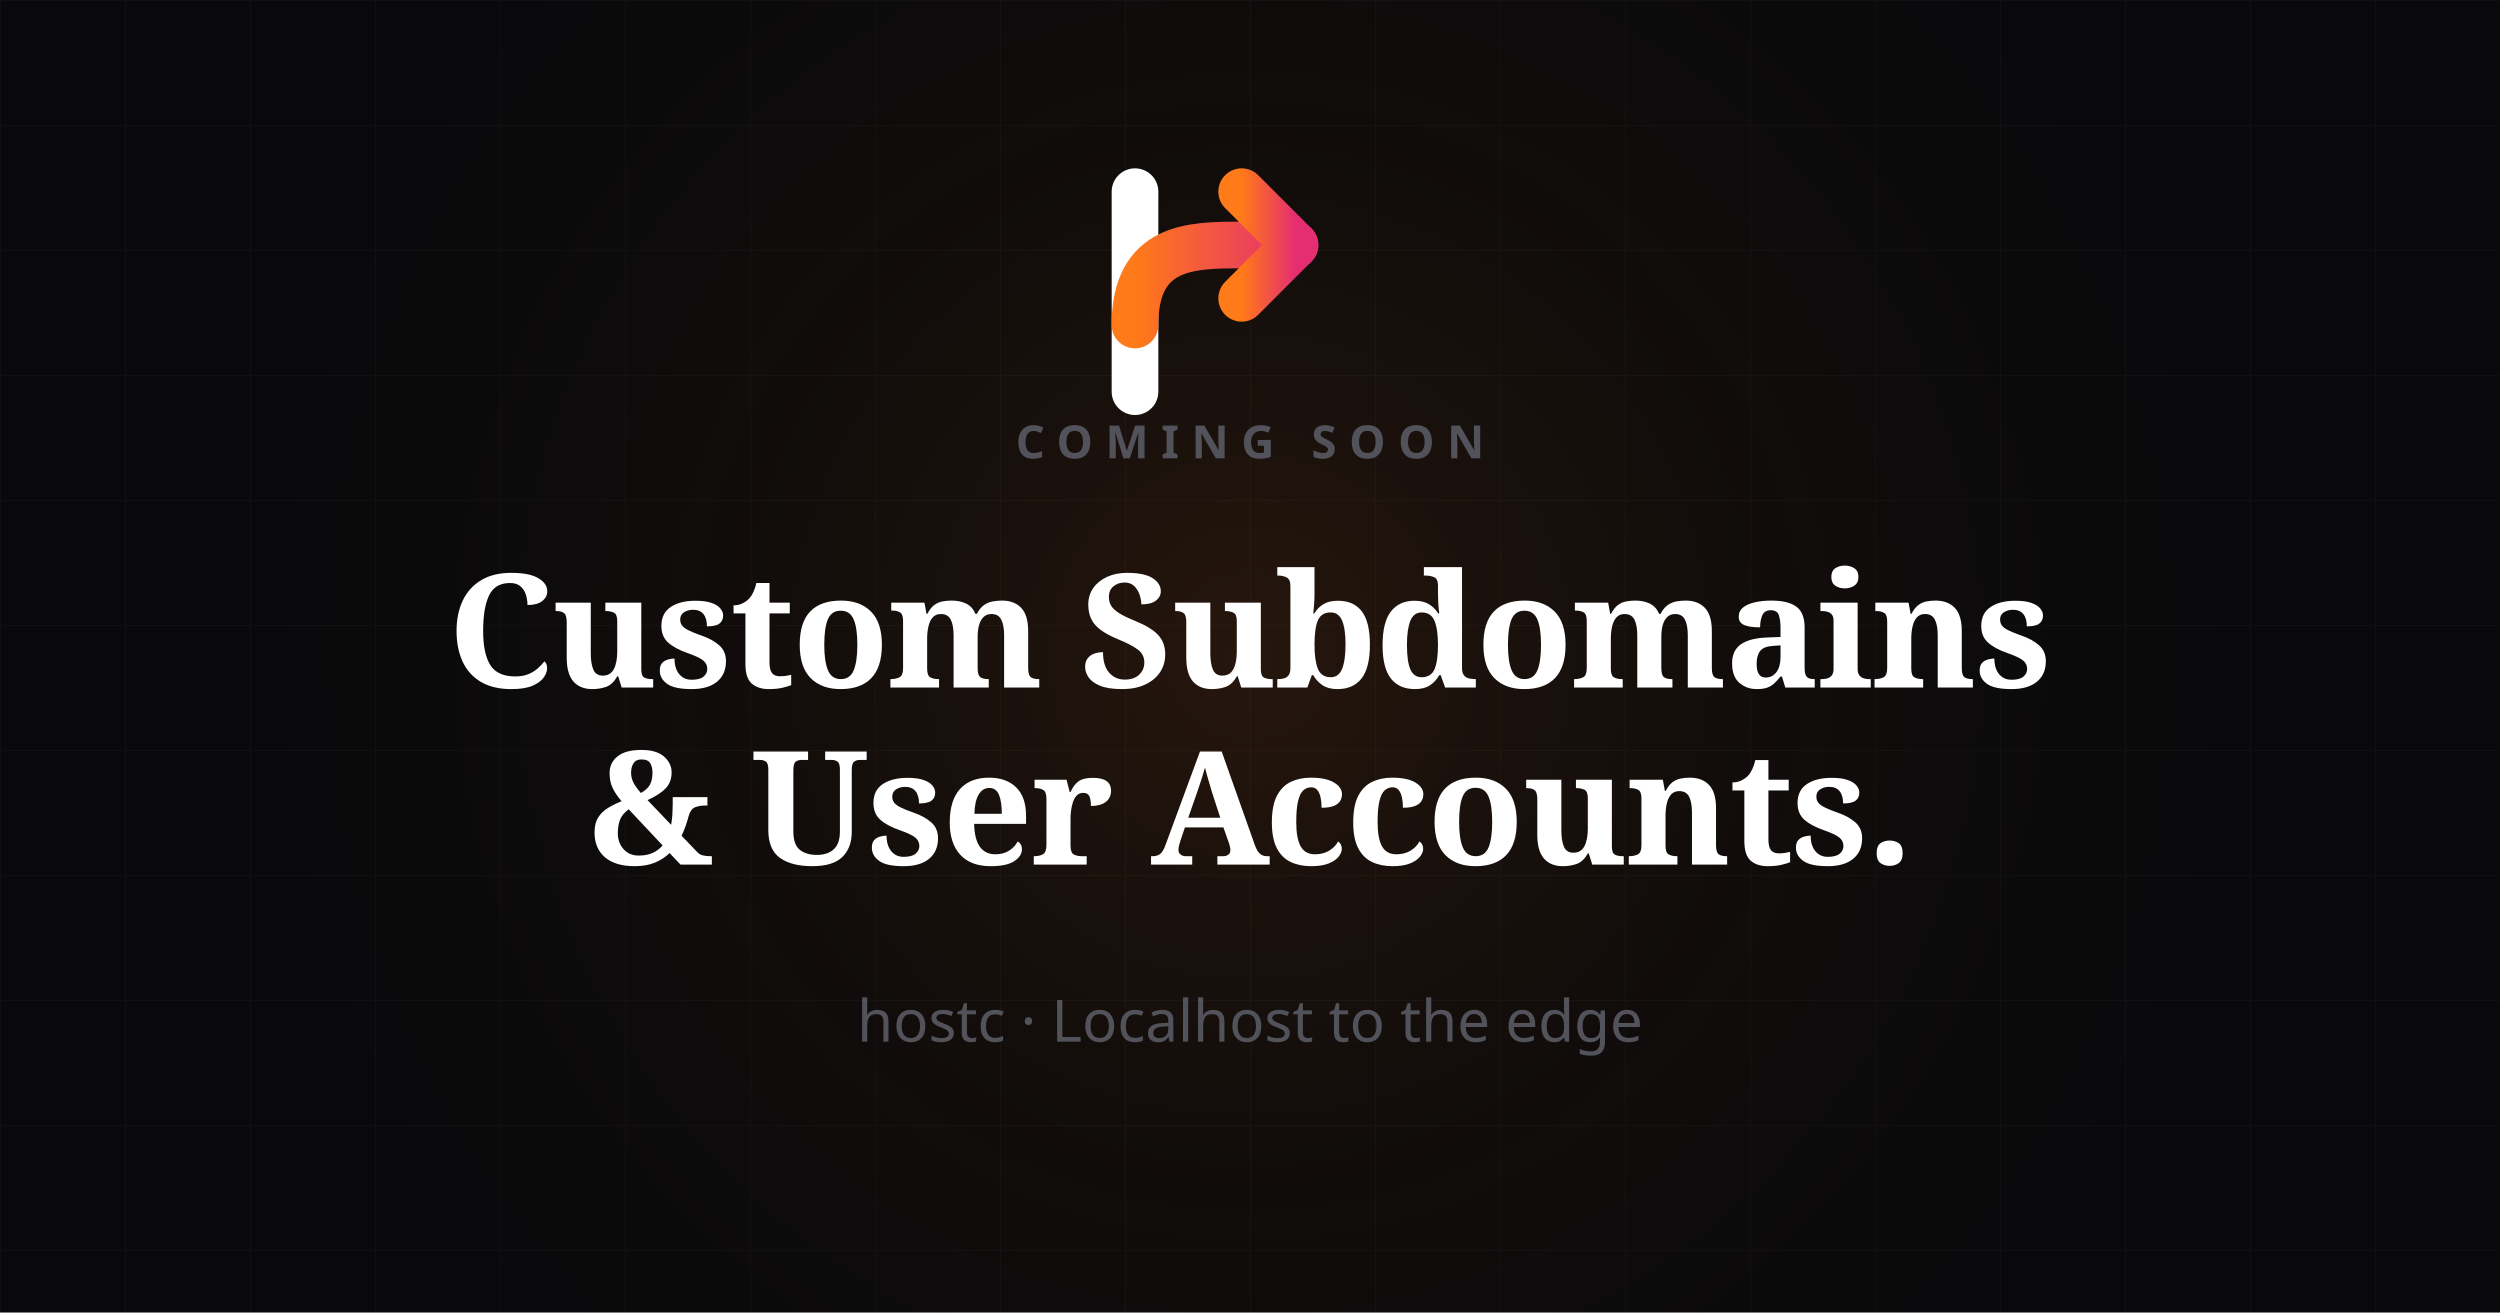
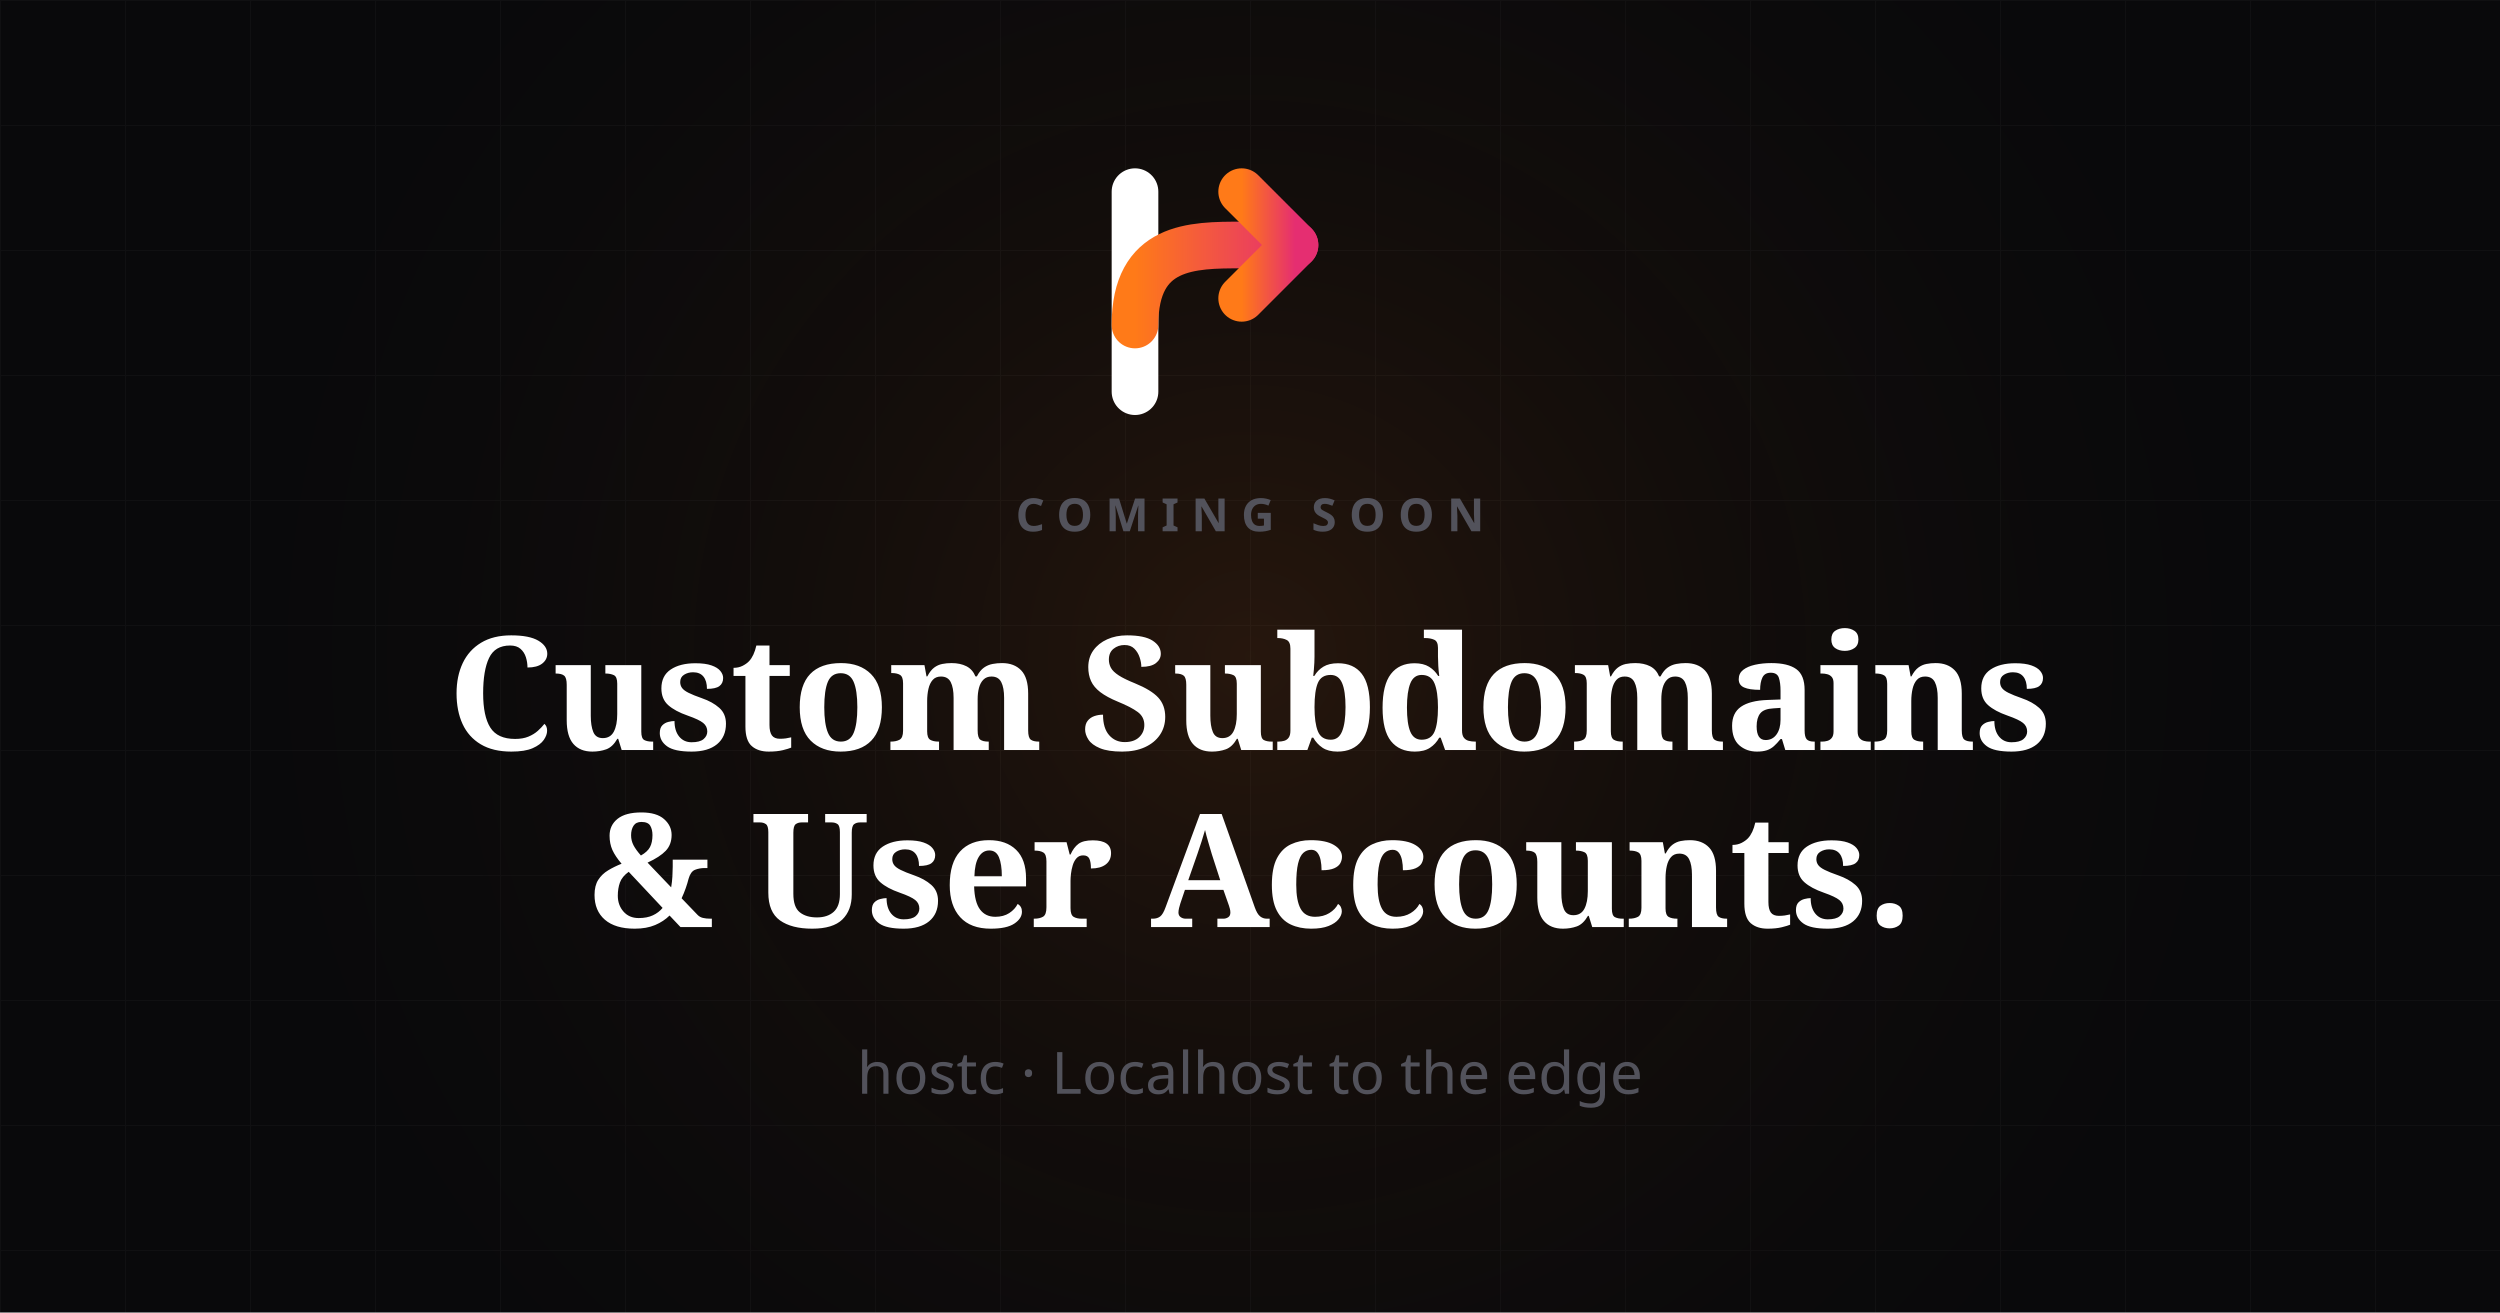
<svg xmlns="http://www.w3.org/2000/svg" viewBox="0 0 1200 630" width="1200" height="630">
  <defs>
    <linearGradient id="grad" x1="0%" y1="0%" x2="100%" y2="0%">
      <stop offset="0%" stop-color="#ff7a18" />
      <stop offset="100%" stop-color="#e52e71" />
    </linearGradient>
    <pattern id="grid" width="60" height="60" patternUnits="userSpaceOnUse">
      <path d="M 60 0 L 0 0 0 60" fill="none" stroke="rgba(255,255,255,0.03)" stroke-width="1" />
    </pattern>
    <radialGradient id="glow" cx="50%" cy="50%" r="50%">
      <stop offset="0%" stop-color="#ff7a18" stop-opacity="0.12" />
      <stop offset="100%" stop-color="#1a1208" stop-opacity="0" />
    </radialGradient>
  </defs>
  <rect width="1200" height="630" fill="#09090b" />
  <rect width="1200" height="630" fill="url(#grid)" />
  <circle cx="600" cy="315" r="500" fill="url(#glow)" />
  <g transform="translate(500, 60) scale(1.6)">
    <line x1="28" y1="20" x2="28" y2="80" stroke="#ffffff" stroke-width="14" stroke-linecap="round" />
    <g stroke="url(#grad)" stroke-width="14" stroke-linecap="round" stroke-linejoin="round" fill="none">
      <path d="M 28 60 C 28 36, 45 36, 60 36 L 76 36" />
      <path d="M 60 20 L 76 36 L 60 52" />
    </g>
  </g>
-   <text x="600" y="220" font-family="system-ui, sans-serif" font-size="22" font-weight="600" fill="#52525b" text-anchor="middle" letter-spacing="6">
+   <text x="600" y="255" font-family="system-ui, sans-serif" font-size="22" font-weight="600" fill="#52525b" text-anchor="middle" letter-spacing="6">
    COMING SOON
  </text>
-   <text x="600" y="330" font-family="Georgia, serif" font-size="76" font-weight="700" fill="#ffffff" text-anchor="middle" letter-spacing="-1">
+   <text x="600" y="360" font-family="Georgia, serif" font-size="76" font-weight="700" fill="#ffffff" text-anchor="middle" letter-spacing="-1">
    Custom Subdomains
  </text>
-   <text x="600" y="415" font-family="Georgia, serif" font-size="76" font-weight="700" fill="#ffffff" text-anchor="middle" letter-spacing="-1">
+   <text x="600" y="445" font-family="Georgia, serif" font-size="76" font-weight="700" fill="#ffffff" text-anchor="middle" letter-spacing="-1">
    &amp; User Accounts.
  </text>
-   <text x="600" y="500" font-family="system-ui, sans-serif" font-size="28" font-weight="400" fill="#52525b" text-anchor="middle">
+   <text x="600" y="525" font-family="system-ui, sans-serif" font-size="28" font-weight="400" fill="#52525b" text-anchor="middle">
    hostc · Localhost to the edge
  </text>
</svg>
